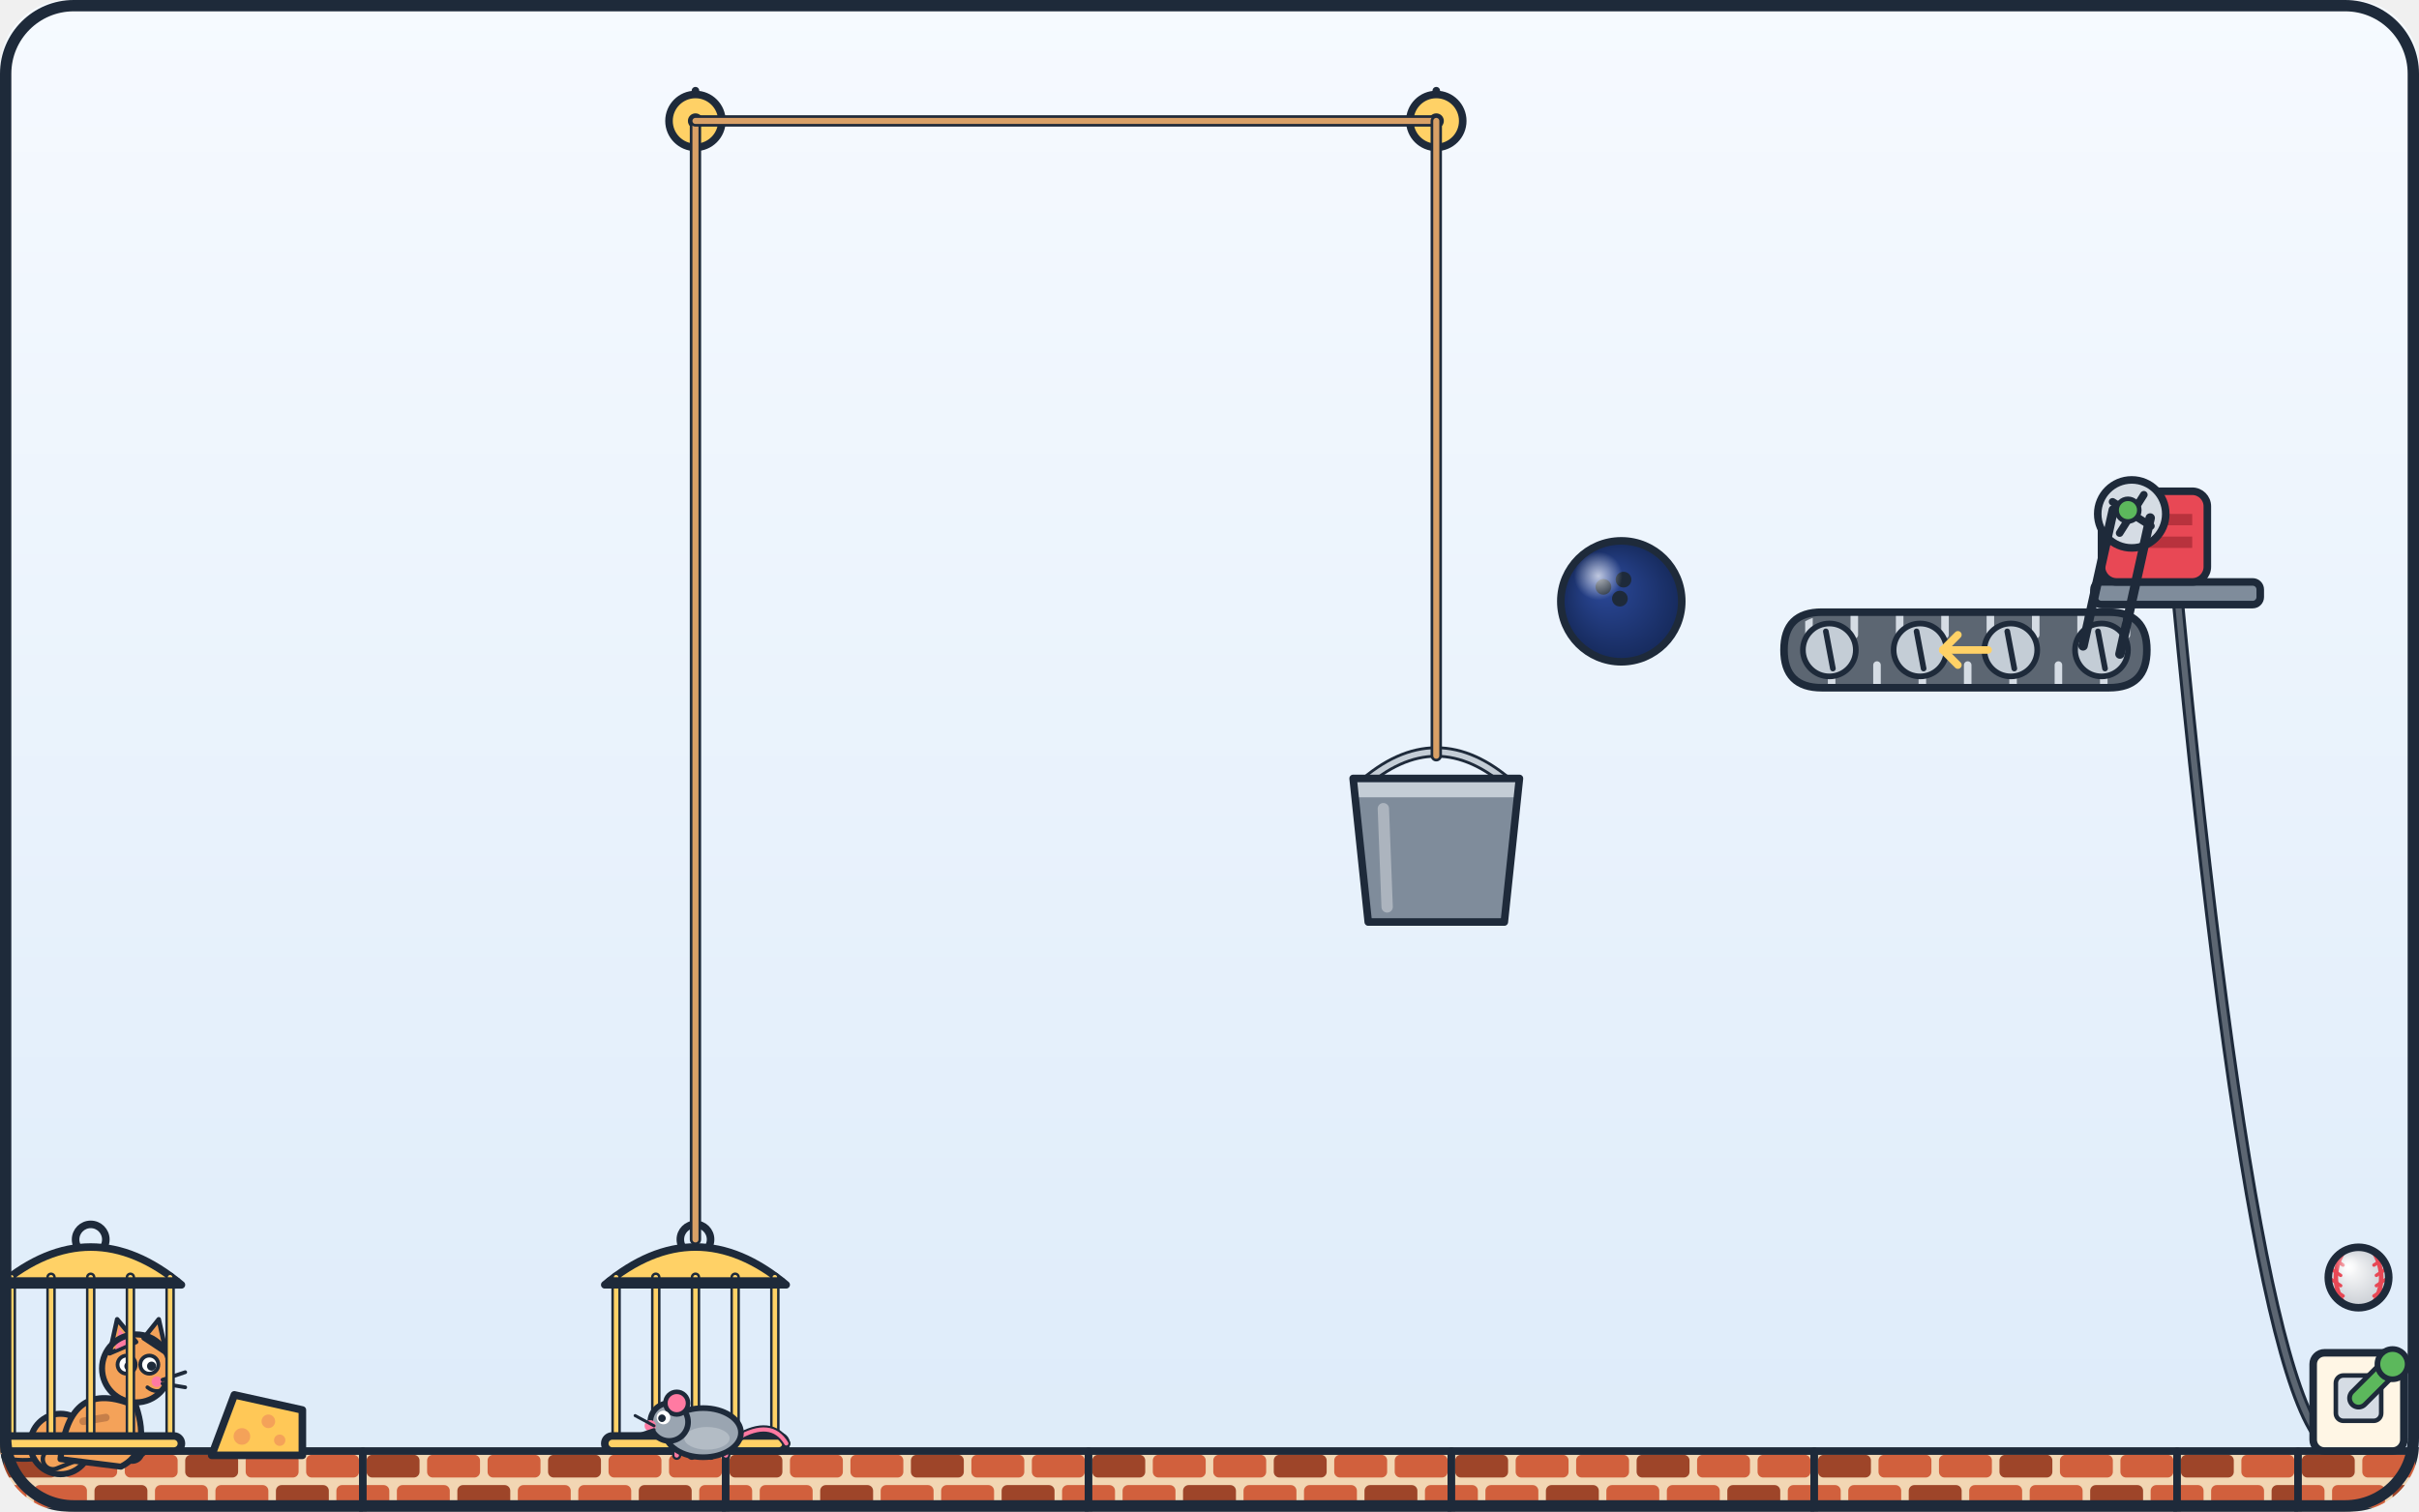
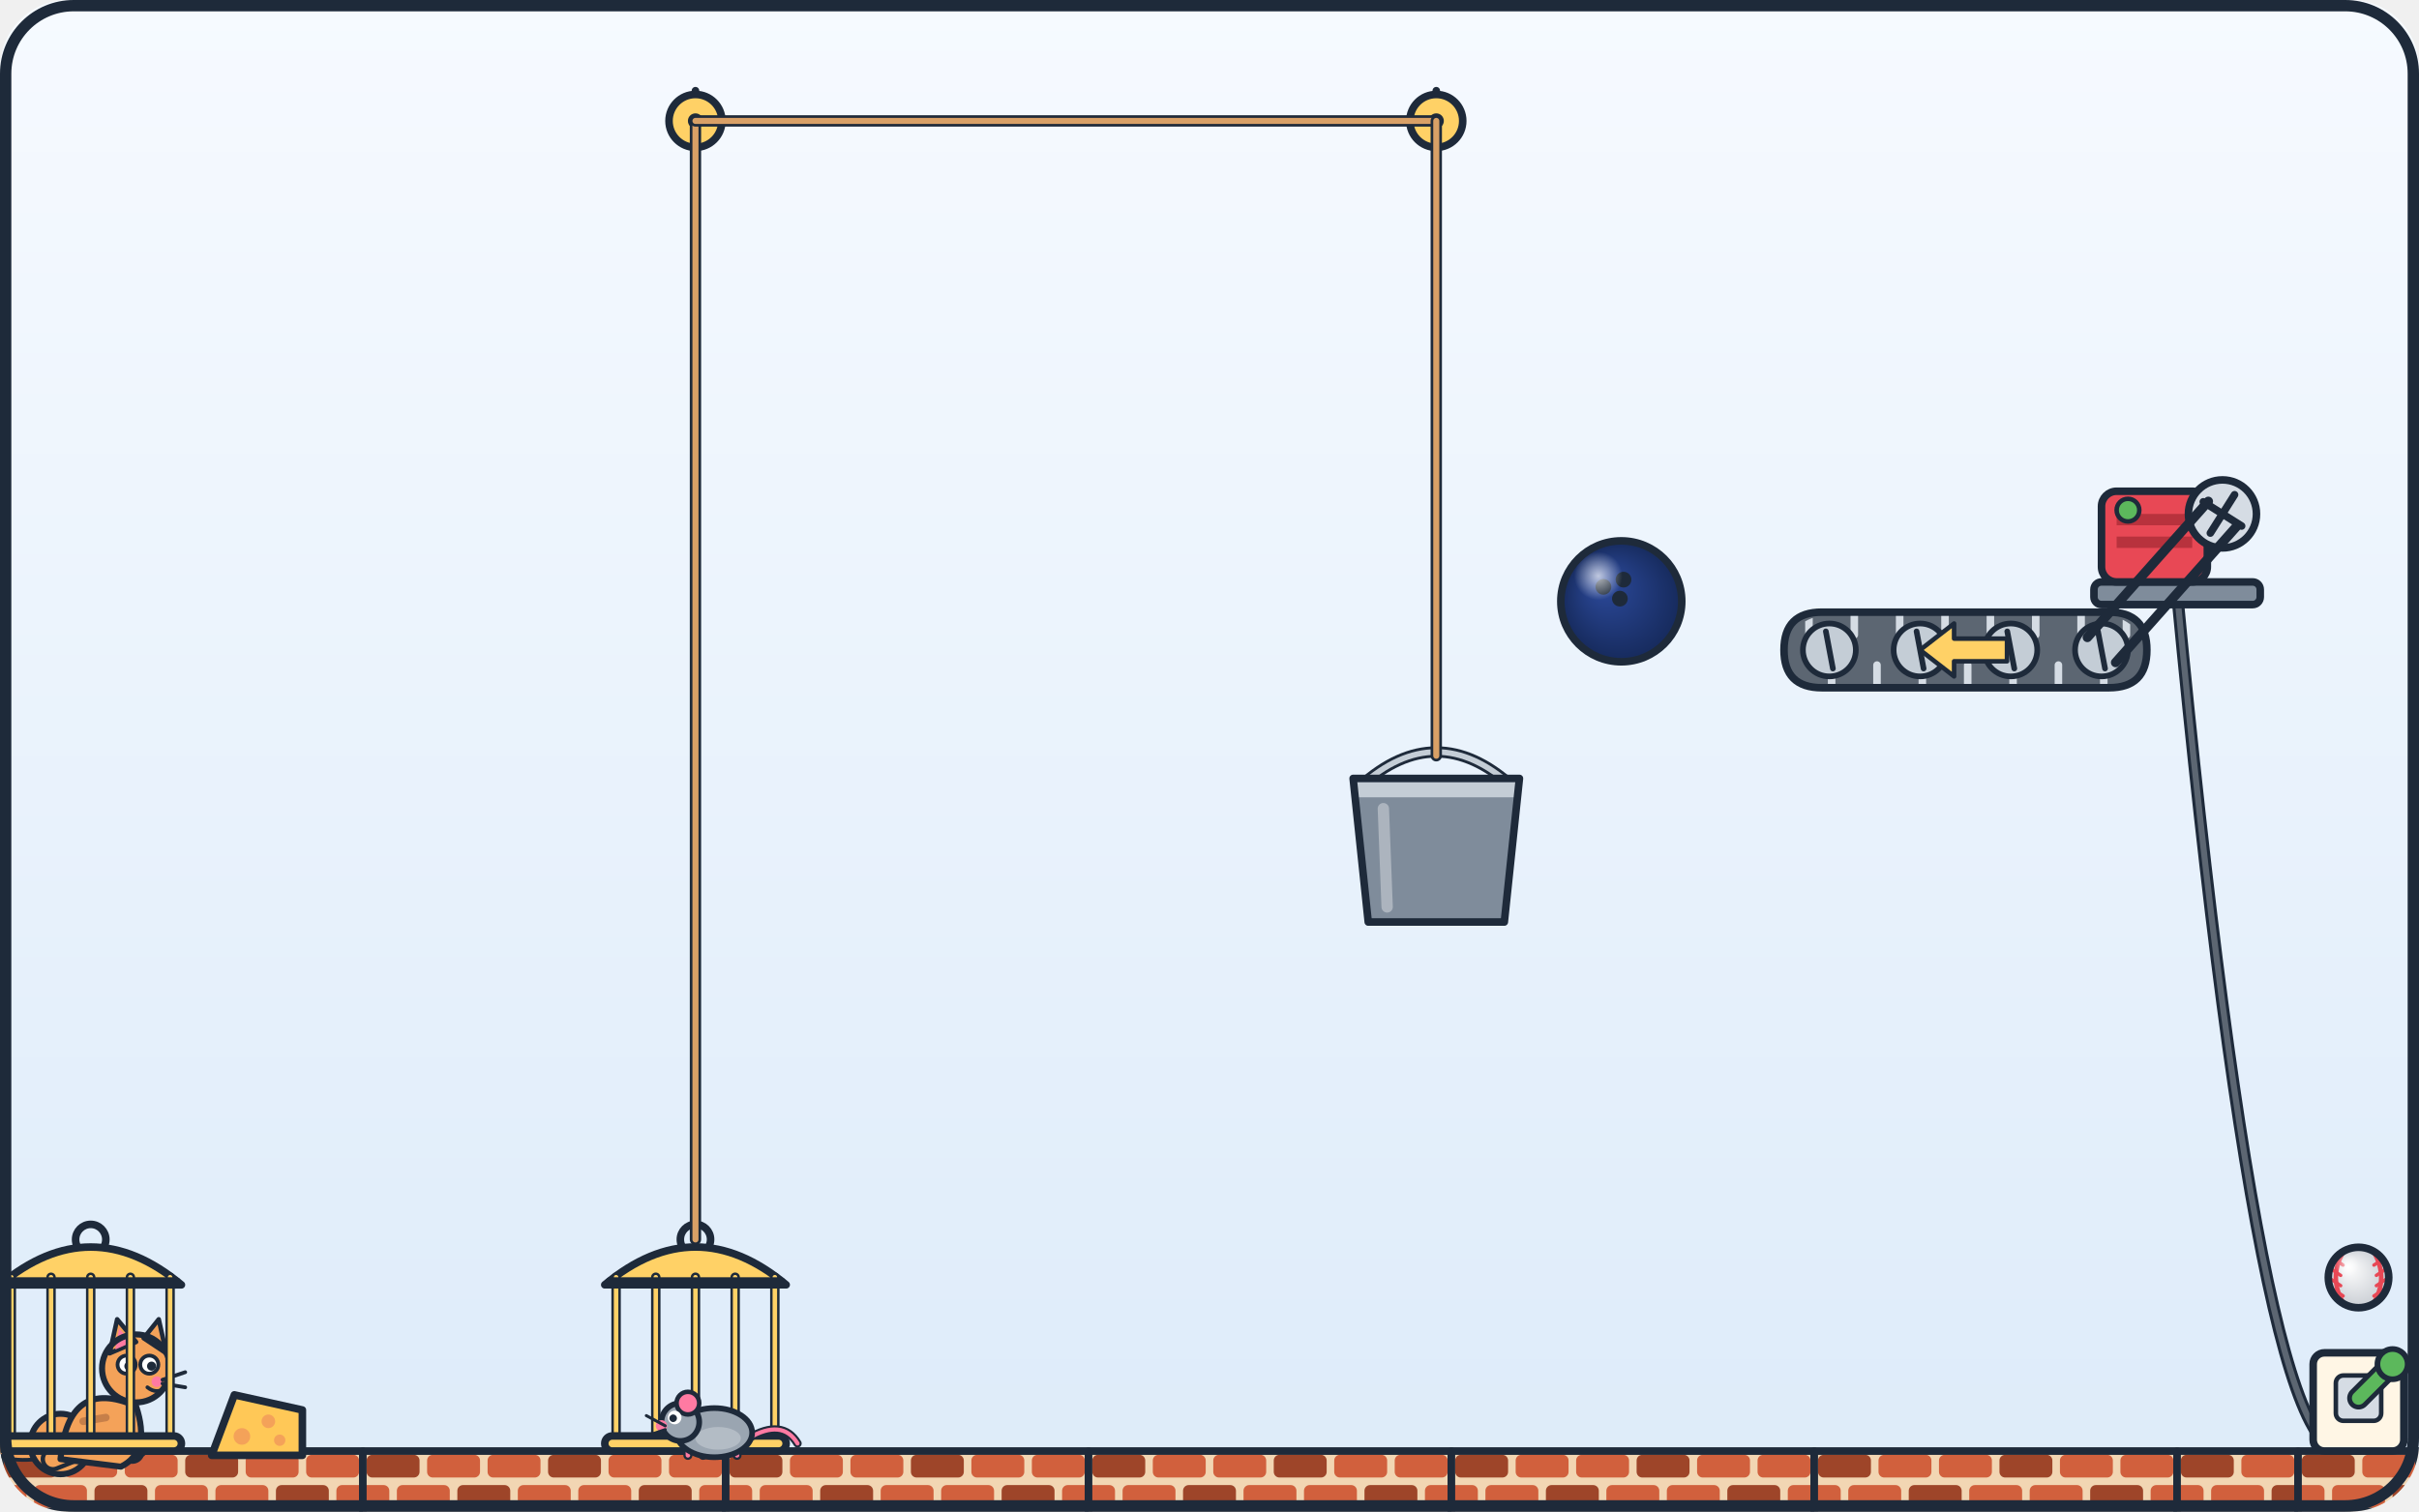
<svg xmlns="http://www.w3.org/2000/svg" width="640" height="400" viewBox="0 0 640 400">
  <defs>
    <clipPath id="c0">
      <rect x="0" y="0" width="640" height="400" rx="18" />
    </clipPath>
    <linearGradient id="g1" x1="0" y1="0" x2="0" y2="1">
      <stop offset="0" stop-color="#F6FAFF" />
      <stop offset="1" stop-color="#DDEBF9" />
    </linearGradient>
    <clipPath id="c2">
      <rect x="0" y="384" width="96" height="16" />
    </clipPath>
    <clipPath id="c3">
      <rect x="96" y="384" width="96" height="16" />
    </clipPath>
    <clipPath id="c4">
      <rect x="192" y="384" width="96" height="16" />
    </clipPath>
    <clipPath id="c5">
      <rect x="288" y="384" width="96" height="16" />
    </clipPath>
    <clipPath id="c6">
      <rect x="384" y="384" width="96" height="16" />
    </clipPath>
    <clipPath id="c7">
      <rect x="480" y="384" width="96" height="16" />
    </clipPath>
    <clipPath id="c8">
      <rect x="576" y="384" width="32" height="16" />
    </clipPath>
    <clipPath id="c9">
      <rect x="608" y="384" width="32" height="16" />
    </clipPath>
    <clipPath id="c10">
      <rect x="473" y="163" width="94" height="18" rx="10" />
    </clipPath>
    <radialGradient id="g11" gradientUnits="userSpaceOnUse" cx="428.95" cy="159.13" r="16" fx="423.35" fy="153.53">
      <stop offset="0" stop-color="#2D4B9E" />
      <stop offset="1" stop-color="#162A5C" />
    </radialGradient>
    <radialGradient id="g12" gradientUnits="userSpaceOnUse" cx="422.87" cy="152.41" r="6.4" fx="422.87" fy="152.41">
      <stop offset="0" stop-color="#FFFFFF" stop-opacity="0.7" />
      <stop offset="1" stop-color="#FFFFFF" stop-opacity="0" />
    </radialGradient>
    <radialGradient id="g13" gradientUnits="userSpaceOnUse" cx="624" cy="338.07" r="8" fx="621.2" fy="335.27">
      <stop offset="0" stop-color="#FFFFFF" />
      <stop offset="1" stop-color="#C9CDD3" />
    </radialGradient>
    <radialGradient id="g14" gradientUnits="userSpaceOnUse" cx="620.96" cy="334.71" r="3.2" fx="620.96" fy="334.71">
      <stop offset="0" stop-color="#FFFFFF" stop-opacity="0.7" />
      <stop offset="1" stop-color="#FFFFFF" stop-opacity="0" />
    </radialGradient>
  </defs>
  <g clip-path="url(#c0)">
    <rect x="0" y="0" width="640" height="400" fill="url(#g1)" />
    <path d="M624 381 Q600 409.33 576 157" fill="none" stroke="#1E2A3A" stroke-width="3.2" stroke-linecap="round" stroke-linejoin="round" />
    <path d="M624 381 Q600 409.33 576 157" fill="none" stroke="#5C6672" stroke-width="1.6" stroke-linecap="round" stroke-linejoin="round" />
    <rect x="572" y="154" width="8" height="6" rx="1.5" fill="#1E2A3A" />
    <rect x="0" y="384" width="96" height="16" fill="#F2D6B3" />
    <g clip-path="url(#c2)">
      <rect x="1" y="385" width="14" height="6" rx="1.5" fill="#9E4529" />
      <rect x="17" y="385" width="14" height="6" rx="1.5" fill="#D1603D" />
      <rect x="33" y="385" width="14" height="6" rx="1.5" fill="#D1603D" />
      <rect x="49" y="385" width="14" height="6" rx="1.5" fill="#9E4529" />
      <rect x="65" y="385" width="14" height="6" rx="1.5" fill="#D1603D" />
      <rect x="81" y="385" width="14" height="6" rx="1.5" fill="#D1603D" />
      <rect x="97" y="385" width="14" height="6" rx="1.5" fill="#9E4529" />
      <rect x="113" y="385" width="14" height="6" rx="1.5" fill="#D1603D" />
      <rect x="-7" y="393" width="14" height="6" rx="1.5" fill="#D1603D" />
      <rect x="9" y="393" width="14" height="6" rx="1.5" fill="#D1603D" />
      <rect x="25" y="393" width="14" height="6" rx="1.5" fill="#9E4529" />
      <rect x="41" y="393" width="14" height="6" rx="1.5" fill="#D1603D" />
      <rect x="57" y="393" width="14" height="6" rx="1.5" fill="#D1603D" />
      <rect x="73" y="393" width="14" height="6" rx="1.5" fill="#9E4529" />
      <rect x="89" y="393" width="14" height="6" rx="1.5" fill="#D1603D" />
      <rect x="105" y="393" width="14" height="6" rx="1.5" fill="#D1603D" />
      <rect x="1" y="401" width="14" height="6" rx="1.5" fill="#D1603D" />
      <rect x="17" y="401" width="14" height="6" rx="1.5" fill="#9E4529" />
      <rect x="33" y="401" width="14" height="6" rx="1.5" fill="#D1603D" />
      <rect x="49" y="401" width="14" height="6" rx="1.5" fill="#D1603D" />
      <rect x="65" y="401" width="14" height="6" rx="1.5" fill="#9E4529" />
      <rect x="81" y="401" width="14" height="6" rx="1.5" fill="#D1603D" />
      <rect x="97" y="401" width="14" height="6" rx="1.5" fill="#D1603D" />
      <rect x="113" y="401" width="14" height="6" rx="1.5" fill="#9E4529" />
    </g>
    <rect x="0" y="384" width="96" height="16" fill="none" stroke="#1E2A3A" stroke-width="2" stroke-linecap="round" stroke-linejoin="round" />
    <rect x="96" y="384" width="96" height="16" fill="#F2D6B3" />
    <g clip-path="url(#c3)">
      <rect x="97" y="385" width="14" height="6" rx="1.5" fill="#9E4529" />
      <rect x="113" y="385" width="14" height="6" rx="1.5" fill="#D1603D" />
      <rect x="129" y="385" width="14" height="6" rx="1.5" fill="#D1603D" />
      <rect x="145" y="385" width="14" height="6" rx="1.5" fill="#9E4529" />
      <rect x="161" y="385" width="14" height="6" rx="1.5" fill="#D1603D" />
      <rect x="177" y="385" width="14" height="6" rx="1.5" fill="#D1603D" />
      <rect x="193" y="385" width="14" height="6" rx="1.5" fill="#9E4529" />
      <rect x="209" y="385" width="14" height="6" rx="1.5" fill="#D1603D" />
      <rect x="89" y="393" width="14" height="6" rx="1.5" fill="#D1603D" />
      <rect x="105" y="393" width="14" height="6" rx="1.5" fill="#D1603D" />
      <rect x="121" y="393" width="14" height="6" rx="1.5" fill="#9E4529" />
      <rect x="137" y="393" width="14" height="6" rx="1.5" fill="#D1603D" />
      <rect x="153" y="393" width="14" height="6" rx="1.5" fill="#D1603D" />
      <rect x="169" y="393" width="14" height="6" rx="1.5" fill="#9E4529" />
      <rect x="185" y="393" width="14" height="6" rx="1.5" fill="#D1603D" />
      <rect x="201" y="393" width="14" height="6" rx="1.5" fill="#D1603D" />
      <rect x="97" y="401" width="14" height="6" rx="1.5" fill="#D1603D" />
      <rect x="113" y="401" width="14" height="6" rx="1.5" fill="#9E4529" />
      <rect x="129" y="401" width="14" height="6" rx="1.5" fill="#D1603D" />
      <rect x="145" y="401" width="14" height="6" rx="1.5" fill="#D1603D" />
      <rect x="161" y="401" width="14" height="6" rx="1.5" fill="#9E4529" />
      <rect x="177" y="401" width="14" height="6" rx="1.5" fill="#D1603D" />
      <rect x="193" y="401" width="14" height="6" rx="1.5" fill="#D1603D" />
      <rect x="209" y="401" width="14" height="6" rx="1.5" fill="#9E4529" />
    </g>
    <rect x="96" y="384" width="96" height="16" fill="none" stroke="#1E2A3A" stroke-width="2" stroke-linecap="round" stroke-linejoin="round" />
    <rect x="192" y="384" width="96" height="16" fill="#F2D6B3" />
    <g clip-path="url(#c4)">
      <rect x="193" y="385" width="14" height="6" rx="1.5" fill="#9E4529" />
      <rect x="209" y="385" width="14" height="6" rx="1.5" fill="#D1603D" />
      <rect x="225" y="385" width="14" height="6" rx="1.5" fill="#D1603D" />
      <rect x="241" y="385" width="14" height="6" rx="1.5" fill="#9E4529" />
      <rect x="257" y="385" width="14" height="6" rx="1.5" fill="#D1603D" />
      <rect x="273" y="385" width="14" height="6" rx="1.5" fill="#D1603D" />
      <rect x="289" y="385" width="14" height="6" rx="1.5" fill="#9E4529" />
      <rect x="305" y="385" width="14" height="6" rx="1.5" fill="#D1603D" />
      <rect x="185" y="393" width="14" height="6" rx="1.5" fill="#D1603D" />
      <rect x="201" y="393" width="14" height="6" rx="1.5" fill="#D1603D" />
      <rect x="217" y="393" width="14" height="6" rx="1.5" fill="#9E4529" />
      <rect x="233" y="393" width="14" height="6" rx="1.5" fill="#D1603D" />
      <rect x="249" y="393" width="14" height="6" rx="1.5" fill="#D1603D" />
      <rect x="265" y="393" width="14" height="6" rx="1.5" fill="#9E4529" />
      <rect x="281" y="393" width="14" height="6" rx="1.5" fill="#D1603D" />
      <rect x="297" y="393" width="14" height="6" rx="1.5" fill="#D1603D" />
      <rect x="193" y="401" width="14" height="6" rx="1.5" fill="#D1603D" />
      <rect x="209" y="401" width="14" height="6" rx="1.5" fill="#9E4529" />
      <rect x="225" y="401" width="14" height="6" rx="1.5" fill="#D1603D" />
      <rect x="241" y="401" width="14" height="6" rx="1.5" fill="#D1603D" />
      <rect x="257" y="401" width="14" height="6" rx="1.5" fill="#9E4529" />
      <rect x="273" y="401" width="14" height="6" rx="1.5" fill="#D1603D" />
      <rect x="289" y="401" width="14" height="6" rx="1.5" fill="#D1603D" />
      <rect x="305" y="401" width="14" height="6" rx="1.5" fill="#9E4529" />
    </g>
    <rect x="192" y="384" width="96" height="16" fill="none" stroke="#1E2A3A" stroke-width="2" stroke-linecap="round" stroke-linejoin="round" />
    <rect x="288" y="384" width="96" height="16" fill="#F2D6B3" />
    <g clip-path="url(#c5)">
      <rect x="289" y="385" width="14" height="6" rx="1.5" fill="#9E4529" />
      <rect x="305" y="385" width="14" height="6" rx="1.5" fill="#D1603D" />
      <rect x="321" y="385" width="14" height="6" rx="1.5" fill="#D1603D" />
      <rect x="337" y="385" width="14" height="6" rx="1.5" fill="#9E4529" />
      <rect x="353" y="385" width="14" height="6" rx="1.5" fill="#D1603D" />
      <rect x="369" y="385" width="14" height="6" rx="1.5" fill="#D1603D" />
      <rect x="385" y="385" width="14" height="6" rx="1.5" fill="#9E4529" />
      <rect x="401" y="385" width="14" height="6" rx="1.5" fill="#D1603D" />
      <rect x="281" y="393" width="14" height="6" rx="1.5" fill="#D1603D" />
      <rect x="297" y="393" width="14" height="6" rx="1.5" fill="#D1603D" />
      <rect x="313" y="393" width="14" height="6" rx="1.5" fill="#9E4529" />
      <rect x="329" y="393" width="14" height="6" rx="1.5" fill="#D1603D" />
      <rect x="345" y="393" width="14" height="6" rx="1.5" fill="#D1603D" />
      <rect x="361" y="393" width="14" height="6" rx="1.5" fill="#9E4529" />
      <rect x="377" y="393" width="14" height="6" rx="1.5" fill="#D1603D" />
      <rect x="393" y="393" width="14" height="6" rx="1.5" fill="#D1603D" />
      <rect x="289" y="401" width="14" height="6" rx="1.5" fill="#D1603D" />
      <rect x="305" y="401" width="14" height="6" rx="1.5" fill="#9E4529" />
      <rect x="321" y="401" width="14" height="6" rx="1.5" fill="#D1603D" />
      <rect x="337" y="401" width="14" height="6" rx="1.5" fill="#D1603D" />
      <rect x="353" y="401" width="14" height="6" rx="1.5" fill="#9E4529" />
      <rect x="369" y="401" width="14" height="6" rx="1.5" fill="#D1603D" />
      <rect x="385" y="401" width="14" height="6" rx="1.5" fill="#D1603D" />
      <rect x="401" y="401" width="14" height="6" rx="1.5" fill="#9E4529" />
    </g>
    <rect x="288" y="384" width="96" height="16" fill="none" stroke="#1E2A3A" stroke-width="2" stroke-linecap="round" stroke-linejoin="round" />
    <rect x="384" y="384" width="96" height="16" fill="#F2D6B3" />
    <g clip-path="url(#c6)">
      <rect x="385" y="385" width="14" height="6" rx="1.5" fill="#9E4529" />
      <rect x="401" y="385" width="14" height="6" rx="1.5" fill="#D1603D" />
      <rect x="417" y="385" width="14" height="6" rx="1.5" fill="#D1603D" />
      <rect x="433" y="385" width="14" height="6" rx="1.5" fill="#9E4529" />
      <rect x="449" y="385" width="14" height="6" rx="1.5" fill="#D1603D" />
      <rect x="465" y="385" width="14" height="6" rx="1.5" fill="#D1603D" />
      <rect x="481" y="385" width="14" height="6" rx="1.5" fill="#9E4529" />
      <rect x="497" y="385" width="14" height="6" rx="1.5" fill="#D1603D" />
      <rect x="377" y="393" width="14" height="6" rx="1.5" fill="#D1603D" />
      <rect x="393" y="393" width="14" height="6" rx="1.5" fill="#D1603D" />
      <rect x="409" y="393" width="14" height="6" rx="1.5" fill="#9E4529" />
      <rect x="425" y="393" width="14" height="6" rx="1.5" fill="#D1603D" />
      <rect x="441" y="393" width="14" height="6" rx="1.5" fill="#D1603D" />
      <rect x="457" y="393" width="14" height="6" rx="1.5" fill="#9E4529" />
      <rect x="473" y="393" width="14" height="6" rx="1.5" fill="#D1603D" />
      <rect x="489" y="393" width="14" height="6" rx="1.5" fill="#D1603D" />
      <rect x="385" y="401" width="14" height="6" rx="1.5" fill="#D1603D" />
      <rect x="401" y="401" width="14" height="6" rx="1.5" fill="#9E4529" />
      <rect x="417" y="401" width="14" height="6" rx="1.5" fill="#D1603D" />
      <rect x="433" y="401" width="14" height="6" rx="1.5" fill="#D1603D" />
      <rect x="449" y="401" width="14" height="6" rx="1.5" fill="#9E4529" />
      <rect x="465" y="401" width="14" height="6" rx="1.5" fill="#D1603D" />
      <rect x="481" y="401" width="14" height="6" rx="1.5" fill="#D1603D" />
      <rect x="497" y="401" width="14" height="6" rx="1.5" fill="#9E4529" />
    </g>
    <rect x="384" y="384" width="96" height="16" fill="none" stroke="#1E2A3A" stroke-width="2" stroke-linecap="round" stroke-linejoin="round" />
    <rect x="480" y="384" width="96" height="16" fill="#F2D6B3" />
    <g clip-path="url(#c7)">
      <rect x="481" y="385" width="14" height="6" rx="1.5" fill="#9E4529" />
      <rect x="497" y="385" width="14" height="6" rx="1.5" fill="#D1603D" />
      <rect x="513" y="385" width="14" height="6" rx="1.5" fill="#D1603D" />
      <rect x="529" y="385" width="14" height="6" rx="1.5" fill="#9E4529" />
      <rect x="545" y="385" width="14" height="6" rx="1.5" fill="#D1603D" />
      <rect x="561" y="385" width="14" height="6" rx="1.5" fill="#D1603D" />
      <rect x="577" y="385" width="14" height="6" rx="1.5" fill="#9E4529" />
      <rect x="593" y="385" width="14" height="6" rx="1.5" fill="#D1603D" />
      <rect x="473" y="393" width="14" height="6" rx="1.5" fill="#D1603D" />
      <rect x="489" y="393" width="14" height="6" rx="1.5" fill="#D1603D" />
      <rect x="505" y="393" width="14" height="6" rx="1.5" fill="#9E4529" />
      <rect x="521" y="393" width="14" height="6" rx="1.5" fill="#D1603D" />
      <rect x="537" y="393" width="14" height="6" rx="1.5" fill="#D1603D" />
      <rect x="553" y="393" width="14" height="6" rx="1.5" fill="#9E4529" />
      <rect x="569" y="393" width="14" height="6" rx="1.5" fill="#D1603D" />
      <rect x="585" y="393" width="14" height="6" rx="1.5" fill="#D1603D" />
      <rect x="481" y="401" width="14" height="6" rx="1.5" fill="#D1603D" />
      <rect x="497" y="401" width="14" height="6" rx="1.5" fill="#9E4529" />
      <rect x="513" y="401" width="14" height="6" rx="1.5" fill="#D1603D" />
      <rect x="529" y="401" width="14" height="6" rx="1.5" fill="#D1603D" />
      <rect x="545" y="401" width="14" height="6" rx="1.5" fill="#9E4529" />
      <rect x="561" y="401" width="14" height="6" rx="1.5" fill="#D1603D" />
      <rect x="577" y="401" width="14" height="6" rx="1.5" fill="#D1603D" />
      <rect x="593" y="401" width="14" height="6" rx="1.5" fill="#9E4529" />
    </g>
    <rect x="480" y="384" width="96" height="16" fill="none" stroke="#1E2A3A" stroke-width="2" stroke-linecap="round" stroke-linejoin="round" />
    <rect x="576" y="384" width="32" height="16" fill="#F2D6B3" />
    <g clip-path="url(#c8)">
      <rect x="577" y="385" width="14" height="6" rx="1.5" fill="#9E4529" />
      <rect x="593" y="385" width="14" height="6" rx="1.5" fill="#D1603D" />
      <rect x="609" y="385" width="14" height="6" rx="1.5" fill="#D1603D" />
      <rect x="625" y="385" width="14" height="6" rx="1.5" fill="#9E4529" />
      <rect x="569" y="393" width="14" height="6" rx="1.5" fill="#D1603D" />
      <rect x="585" y="393" width="14" height="6" rx="1.5" fill="#D1603D" />
      <rect x="601" y="393" width="14" height="6" rx="1.5" fill="#9E4529" />
      <rect x="617" y="393" width="14" height="6" rx="1.5" fill="#D1603D" />
      <rect x="577" y="401" width="14" height="6" rx="1.5" fill="#D1603D" />
      <rect x="593" y="401" width="14" height="6" rx="1.5" fill="#9E4529" />
      <rect x="609" y="401" width="14" height="6" rx="1.5" fill="#D1603D" />
      <rect x="625" y="401" width="14" height="6" rx="1.5" fill="#D1603D" />
    </g>
    <rect x="576" y="384" width="32" height="16" fill="none" stroke="#1E2A3A" stroke-width="2" stroke-linecap="round" stroke-linejoin="round" />
    <rect x="608" y="384" width="32" height="16" fill="#F2D6B3" />
    <g clip-path="url(#c9)">
      <rect x="609" y="385" width="14" height="6" rx="1.5" fill="#9E4529" />
      <rect x="625" y="385" width="14" height="6" rx="1.5" fill="#D1603D" />
      <rect x="641" y="385" width="14" height="6" rx="1.5" fill="#D1603D" />
      <rect x="657" y="385" width="14" height="6" rx="1.5" fill="#9E4529" />
      <rect x="601" y="393" width="14" height="6" rx="1.5" fill="#D1603D" />
      <rect x="617" y="393" width="14" height="6" rx="1.5" fill="#D1603D" />
      <rect x="633" y="393" width="14" height="6" rx="1.5" fill="#9E4529" />
      <rect x="649" y="393" width="14" height="6" rx="1.5" fill="#D1603D" />
      <rect x="609" y="401" width="14" height="6" rx="1.5" fill="#D1603D" />
      <rect x="625" y="401" width="14" height="6" rx="1.5" fill="#9E4529" />
      <rect x="641" y="401" width="14" height="6" rx="1.5" fill="#D1603D" />
      <rect x="657" y="401" width="14" height="6" rx="1.5" fill="#D1603D" />
    </g>
    <rect x="608" y="384" width="32" height="16" fill="none" stroke="#1E2A3A" stroke-width="2" stroke-linecap="round" stroke-linejoin="round" />
    <line x1="184" y1="24" x2="184" y2="32" fill="none" stroke="#1E2A3A" stroke-width="2" stroke-linecap="round" stroke-linejoin="round" />
    <circle cx="184" cy="32" r="7" fill="#FFD166" />
    <circle cx="184" cy="32" r="7" fill="none" stroke="#1E2A3A" stroke-width="2" stroke-linecap="round" stroke-linejoin="round" />
    <circle cx="184" cy="32" r="2" fill="#1E2A3A" />
    <line x1="380" y1="24" x2="380" y2="32" fill="none" stroke="#1E2A3A" stroke-width="2" stroke-linecap="round" stroke-linejoin="round" />
    <circle cx="380" cy="32" r="7" fill="#FFD166" />
    <circle cx="380" cy="32" r="7" fill="none" stroke="#1E2A3A" stroke-width="2" stroke-linecap="round" stroke-linejoin="round" />
    <circle cx="380" cy="32" r="2" fill="#1E2A3A" />
    <circle cx="184" cy="328" r="4" fill="none" stroke="#1E2A3A" stroke-width="2" stroke-linecap="round" stroke-linejoin="round" />
    <path d="M160 340 Q184 320 208 340 Z" fill="#FFD166" />
    <path d="M160 340 Q184 320 208 340 Z" fill="none" stroke="#1E2A3A" stroke-width="2" stroke-linecap="round" stroke-linejoin="round" />
    <line x1="163" y1="338" x2="163" y2="382" fill="none" stroke="#1E2A3A" stroke-width="2.5" stroke-linecap="round" stroke-linejoin="round" />
    <line x1="163" y1="338" x2="163" y2="382" fill="none" stroke="#FFD166" stroke-width="1.2" stroke-linecap="round" stroke-linejoin="round" />
    <line x1="173.5" y1="338" x2="173.5" y2="382" fill="none" stroke="#1E2A3A" stroke-width="2.5" stroke-linecap="round" stroke-linejoin="round" />
    <line x1="173.5" y1="338" x2="173.5" y2="382" fill="none" stroke="#FFD166" stroke-width="1.2" stroke-linecap="round" stroke-linejoin="round" />
    <line x1="184" y1="338" x2="184" y2="382" fill="none" stroke="#1E2A3A" stroke-width="2.5" stroke-linecap="round" stroke-linejoin="round" />
    <line x1="184" y1="338" x2="184" y2="382" fill="none" stroke="#FFD166" stroke-width="1.2" stroke-linecap="round" stroke-linejoin="round" />
    <line x1="194.5" y1="338" x2="194.5" y2="382" fill="none" stroke="#1E2A3A" stroke-width="2.5" stroke-linecap="round" stroke-linejoin="round" />
    <line x1="194.5" y1="338" x2="194.5" y2="382" fill="none" stroke="#FFD166" stroke-width="1.2" stroke-linecap="round" stroke-linejoin="round" />
    <line x1="205" y1="338" x2="205" y2="382" fill="none" stroke="#1E2A3A" stroke-width="2.5" stroke-linecap="round" stroke-linejoin="round" />
    <line x1="205" y1="338" x2="205" y2="382" fill="none" stroke="#FFD166" stroke-width="1.2" stroke-linecap="round" stroke-linejoin="round" />
    <rect x="160" y="380" width="48" height="4" rx="2" fill="#FFD166" />
    <rect x="160" y="380" width="48" height="4" rx="2" fill="none" stroke="#1E2A3A" stroke-width="2" stroke-linecap="round" stroke-linejoin="round" />
    <rect x="160" y="338" width="48" height="3" rx="1.5" fill="#1E2A3A" />
-     <g transform="translate(185.04 385.13)">
+     <g transform="translate(188 385.13)">
      <g transform="scale(-1 1)">
        <path d="M-10 -4.5 Q-19 -9.79 -23 -3.15" fill="none" stroke="#1E2A3A" stroke-width="2.2" stroke-linecap="round" stroke-linejoin="round" />
        <path d="M-10 -4.5 Q-19 -9.79 -23 -3.15" fill="none" stroke="#FF7AA2" stroke-width="1.1" stroke-linecap="round" stroke-linejoin="round" />
        <line x1="-7" y1="-1.5" x2="-7" y2="0" fill="none" stroke="#1E2A3A" stroke-width="2.4" stroke-linecap="round" stroke-linejoin="round" />
        <line x1="-7" y1="-1.5" x2="-7" y2="0" fill="none" stroke="#FF7AA2" stroke-width="1.2" stroke-linecap="round" stroke-linejoin="round" />
        <line x1="-3" y1="-1.5" x2="-3" y2="0" fill="none" stroke="#1E2A3A" stroke-width="2.4" stroke-linecap="round" stroke-linejoin="round" />
        <line x1="-3" y1="-1.5" x2="-3" y2="0" fill="none" stroke="#FF7AA2" stroke-width="1.2" stroke-linecap="round" stroke-linejoin="round" />
        <line x1="2" y1="-1.5" x2="2" y2="0" fill="none" stroke="#1E2A3A" stroke-width="2.4" stroke-linecap="round" stroke-linejoin="round" />
        <line x1="2" y1="-1.5" x2="2" y2="0" fill="none" stroke="#FF7AA2" stroke-width="1.2" stroke-linecap="round" stroke-linejoin="round" />
        <line x1="6" y1="-1.5" x2="6" y2="0" fill="none" stroke="#1E2A3A" stroke-width="2.4" stroke-linecap="round" stroke-linejoin="round" />
        <line x1="6" y1="-1.5" x2="6" y2="0" fill="none" stroke="#FF7AA2" stroke-width="1.2" stroke-linecap="round" stroke-linejoin="round" />
        <ellipse cx="-1" cy="-6" rx="10" ry="6.5" fill="#9AA5B1" />
        <ellipse cx="-1" cy="-6" rx="10" ry="6.5" fill="none" stroke="#1E2A3A" stroke-width="1.5" stroke-linecap="round" stroke-linejoin="round" />
        <ellipse cx="-2" cy="-4.5" rx="6" ry="3" fill="#FFFFFF" fill-opacity="0.25" />
        <circle cx="8" cy="-8.81" r="5" fill="#9AA5B1" />
        <circle cx="8" cy="-8.81" r="5" fill="none" stroke="#1E2A3A" stroke-width="1.5" stroke-linecap="round" stroke-linejoin="round" />
        <circle cx="6" cy="-13.81" r="3" fill="#FF7AA2" />
        <circle cx="6" cy="-13.81" r="3" fill="none" stroke="#1E2A3A" stroke-width="1.2" stroke-linecap="round" stroke-linejoin="round" />
        <circle cx="9.5" cy="-10.01" r="1.8" fill="#FFFFFF" />
        <circle cx="9.9" cy="-9.81" r="1" fill="#1E2A3A" />
        <circle cx="13" cy="-7.81" r="1.5" fill="#FF7AA2" />
        <line x1="12" y1="-7.81" x2="17" y2="-10.51" fill="none" stroke="#1E2A3A" stroke-width="0.8" stroke-linecap="round" stroke-linejoin="round" />
        <line x1="12" y1="-6.81" x2="17" y2="-5.11" fill="none" stroke="#1E2A3A" stroke-width="0.8" stroke-linecap="round" stroke-linejoin="round" />
      </g>
    </g>
    <path d="M360 208 Q380 190 400 208" fill="none" stroke="#1E2A3A" stroke-width="3" stroke-linecap="round" stroke-linejoin="round" />
    <path d="M360 208 Q380 190 400 208" fill="none" stroke="#C4CDD6" stroke-width="1.5" stroke-linecap="round" stroke-linejoin="round" />
    <path d="M358 206 L402 206 L398 244 L362 244 Z" fill="#7F8C9B" />
    <rect x="358" y="206" width="44" height="5" fill="#C4CDD6" />
    <line x1="366" y1="214" x2="367" y2="240" fill="none" stroke="#FFFFFF" stroke-width="3" stroke-linecap="round" stroke-linejoin="round" stroke-opacity="0.35" />
    <path d="M358 206 L402 206 L398 244 L362 244 Z" fill="none" stroke="#1E2A3A" stroke-width="2" stroke-linecap="round" stroke-linejoin="round" />
    <path d="M56 385.13 L80 385.13 L80 373.13 L62 369.13 Z" fill="#FFC857" />
    <path d="M56 385.13 L80 385.13 L80 373.13 L62 369.13 Z" fill="none" stroke="#1E2A3A" stroke-width="2" stroke-linecap="round" stroke-linejoin="round" />
    <circle cx="64" cy="380.13" r="2.2" fill="#F4A259" />
    <circle cx="71" cy="376.13" r="1.8" fill="#F4A259" />
    <circle cx="74" cy="381.13" r="1.5" fill="#F4A259" />
    <g transform="translate(24 385.13)">
      <g transform="scale(1 1)">
        <path d="M-14 -1 Q-26 0.26 -25.48 -6" fill="none" stroke="#1E2A3A" stroke-width="5" stroke-linecap="round" stroke-linejoin="round" />
        <path d="M-14 -1 Q-26 0.26 -25.48 -6" fill="none" stroke="#F4A259" stroke-width="3" stroke-linecap="round" stroke-linejoin="round" />
        <ellipse cx="-8" cy="-3" rx="8" ry="8" fill="#F4A259" />
        <ellipse cx="-8" cy="-3" rx="8" ry="8" fill="none" stroke="#1E2A3A" stroke-width="1.6" stroke-linecap="round" stroke-linejoin="round" />
        <line x1="-10" y1="1" x2="-5" y2="-1" fill="none" stroke="#1E2A3A" stroke-width="6.5" stroke-linecap="round" stroke-linejoin="round" />
        <line x1="-10" y1="1" x2="-5" y2="-1" fill="none" stroke="#F4A259" stroke-width="4.2" stroke-linecap="round" stroke-linejoin="round" />
        <ellipse cx="-5" cy="-1.5" rx="3.5" ry="2" fill="#F4A259" />
        <ellipse cx="-5" cy="-1.5" rx="3.5" ry="2" fill="none" stroke="#1E2A3A" stroke-width="1.2" stroke-linecap="round" stroke-linejoin="round" />
        <line x1="6" y1="-5" x2="5" y2="-1" fill="none" stroke="#1E2A3A" stroke-width="6.5" stroke-linecap="round" stroke-linejoin="round" />
        <line x1="6" y1="-5" x2="5" y2="-1" fill="none" stroke="#F4A259" stroke-width="4.2" stroke-linecap="round" stroke-linejoin="round" />
        <ellipse cx="5" cy="-1.5" rx="3.5" ry="2" fill="#F4A259" />
        <ellipse cx="5" cy="-1.5" rx="3.5" ry="2" fill="none" stroke="#1E2A3A" stroke-width="1.2" stroke-linecap="round" stroke-linejoin="round" />
        <line x1="11" y1="-5" x2="11" y2="-1" fill="none" stroke="#1E2A3A" stroke-width="6.5" stroke-linecap="round" stroke-linejoin="round" />
        <line x1="11" y1="-5" x2="11" y2="-1" fill="none" stroke="#F4A259" stroke-width="4.2" stroke-linecap="round" stroke-linejoin="round" />
        <ellipse cx="11" cy="-1.5" rx="3.5" ry="2" fill="#F4A259" />
        <ellipse cx="11" cy="-1.5" rx="3.5" ry="2" fill="none" stroke="#1E2A3A" stroke-width="1.2" stroke-linecap="round" stroke-linejoin="round" />
        <path d="M-8 1 Q-6 -21 12 -13 Q16 -1 8 3 Z" fill="#F4A259" />
        <path d="M-8 1 Q-6 -21 12 -13 Q16 -1 8 3 Z" fill="none" stroke="#1E2A3A" stroke-width="1.6" stroke-linecap="round" stroke-linejoin="round" />
        <line x1="-2" y1="-9" x2="4" y2="-10" fill="none" stroke="#A0623C" stroke-width="2" stroke-linecap="round" stroke-linejoin="round" stroke-opacity="0.55" />
        <circle cx="12" cy="-23" r="9" fill="#F4A259" />
        <path d="M5 -27 L7 -36 L12 -30 Z" fill="#F4A259" />
        <path d="M5 -27 L7 -36 L12 -30 Z" fill="none" stroke="#1E2A3A" stroke-width="1.2" stroke-linecap="round" stroke-linejoin="round" />
        <path d="M14 -31 L18 -36 L20 -27 Z" fill="#F4A259" />
        <path d="M14 -31 L18 -36 L20 -27 Z" fill="none" stroke="#1E2A3A" stroke-width="1.2" stroke-linecap="round" stroke-linejoin="round" />
        <path d="M6.5 -28 L7.5 -33.5 L11 -30 Z" fill="#FF7AA2" />
        <circle cx="12" cy="-23" r="9" fill="none" stroke="#1E2A3A" stroke-width="1.6" stroke-linecap="round" stroke-linejoin="round" />
        <circle cx="9.5" cy="-24" r="2.4" fill="#FFFFFF" />
        <circle cx="9.5" cy="-24" r="2.4" fill="none" stroke="#1E2A3A" stroke-width="1" stroke-linecap="round" stroke-linejoin="round" />
        <circle cx="10.1" cy="-23.6" r="1.2" fill="#1E2A3A" />
        <circle cx="15.5" cy="-24" r="2.4" fill="#FFFFFF" />
        <circle cx="15.5" cy="-24" r="2.4" fill="none" stroke="#1E2A3A" stroke-width="1" stroke-linecap="round" stroke-linejoin="round" />
        <circle cx="16.1" cy="-23.6" r="1.2" fill="#1E2A3A" />
        <circle cx="17.5" cy="-19.5" r="1.4" fill="#FF7AA2" />
        <path d="M15 -18 Q17.5 -16 20 -18" fill="none" stroke="#1E2A3A" stroke-width="1" stroke-linecap="round" stroke-linejoin="round" />
        <line x1="19" y1="-20" x2="25" y2="-22" fill="none" stroke="#1E2A3A" stroke-width="1" stroke-linecap="round" stroke-linejoin="round" />
        <line x1="19" y1="-19" x2="25" y2="-18" fill="none" stroke="#1E2A3A" stroke-width="1" stroke-linecap="round" stroke-linejoin="round" />
      </g>
    </g>
    <path d="M482 162 L558 162 Q568 162 568 172 L568 172 Q568 182 558 182 L482 182 Q472 182 472 172 L472 172 Q472 162 482 162 Z" fill="#5C6672" />
    <path d="M482 162 L558 162 Q568 162 568 172 L568 172 Q568 182 558 182 L482 182 Q472 182 472 172 L472 172 Q472 162 482 162 Z" fill="none" stroke="#1E2A3A" stroke-width="2" stroke-linecap="round" stroke-linejoin="round" />
    <g clip-path="url(#c10)">
      <line x1="466.6" y1="163" x2="466.6" y2="168" fill="none" stroke="#D5DCE4" stroke-width="2" stroke-linecap="round" stroke-linejoin="round" />
      <line x1="472.6" y1="176" x2="472.6" y2="181" fill="none" stroke="#D5DCE4" stroke-width="2" stroke-linecap="round" stroke-linejoin="round" />
      <line x1="478.6" y1="163" x2="478.6" y2="168" fill="none" stroke="#D5DCE4" stroke-width="2" stroke-linecap="round" stroke-linejoin="round" />
      <line x1="484.6" y1="176" x2="484.6" y2="181" fill="none" stroke="#D5DCE4" stroke-width="2" stroke-linecap="round" stroke-linejoin="round" />
      <line x1="490.6" y1="163" x2="490.6" y2="168" fill="none" stroke="#D5DCE4" stroke-width="2" stroke-linecap="round" stroke-linejoin="round" />
      <line x1="496.6" y1="176" x2="496.6" y2="181" fill="none" stroke="#D5DCE4" stroke-width="2" stroke-linecap="round" stroke-linejoin="round" />
      <line x1="502.6" y1="163" x2="502.6" y2="168" fill="none" stroke="#D5DCE4" stroke-width="2" stroke-linecap="round" stroke-linejoin="round" />
      <line x1="508.6" y1="176" x2="508.6" y2="181" fill="none" stroke="#D5DCE4" stroke-width="2" stroke-linecap="round" stroke-linejoin="round" />
      <line x1="514.6" y1="163" x2="514.6" y2="168" fill="none" stroke="#D5DCE4" stroke-width="2" stroke-linecap="round" stroke-linejoin="round" />
      <line x1="520.6" y1="176" x2="520.6" y2="181" fill="none" stroke="#D5DCE4" stroke-width="2" stroke-linecap="round" stroke-linejoin="round" />
      <line x1="526.6" y1="163" x2="526.6" y2="168" fill="none" stroke="#D5DCE4" stroke-width="2" stroke-linecap="round" stroke-linejoin="round" />
      <line x1="532.6" y1="176" x2="532.6" y2="181" fill="none" stroke="#D5DCE4" stroke-width="2" stroke-linecap="round" stroke-linejoin="round" />
      <line x1="538.6" y1="163" x2="538.6" y2="168" fill="none" stroke="#D5DCE4" stroke-width="2" stroke-linecap="round" stroke-linejoin="round" />
      <line x1="544.6" y1="176" x2="544.6" y2="181" fill="none" stroke="#D5DCE4" stroke-width="2" stroke-linecap="round" stroke-linejoin="round" />
      <line x1="550.6" y1="163" x2="550.6" y2="168" fill="none" stroke="#D5DCE4" stroke-width="2" stroke-linecap="round" stroke-linejoin="round" />
      <line x1="556.6" y1="176" x2="556.6" y2="181" fill="none" stroke="#D5DCE4" stroke-width="2" stroke-linecap="round" stroke-linejoin="round" />
      <line x1="562.6" y1="163" x2="562.6" y2="168" fill="none" stroke="#D5DCE4" stroke-width="2" stroke-linecap="round" stroke-linejoin="round" />
      <line x1="568.6" y1="176" x2="568.6" y2="181" fill="none" stroke="#D5DCE4" stroke-width="2" stroke-linecap="round" stroke-linejoin="round" />
      <line x1="574.6" y1="163" x2="574.6" y2="168" fill="none" stroke="#D5DCE4" stroke-width="2" stroke-linecap="round" stroke-linejoin="round" />
      <line x1="580.6" y1="176" x2="580.6" y2="181" fill="none" stroke="#D5DCE4" stroke-width="2" stroke-linecap="round" stroke-linejoin="round" />
    </g>
    <circle cx="484" cy="172" r="7" fill="#C4CDD6" />
    <circle cx="484" cy="172" r="7" fill="none" stroke="#1E2A3A" stroke-width="1.5" stroke-linecap="round" stroke-linejoin="round" />
    <g transform="translate(484 172)">
      <g transform="rotate(-280.75)">
        <line x1="-5" y1="0" x2="5" y2="0" fill="none" stroke="#1E2A3A" stroke-width="1.5" stroke-linecap="round" stroke-linejoin="round" />
      </g>
    </g>
    <circle cx="508" cy="172" r="7" fill="#C4CDD6" />
    <circle cx="508" cy="172" r="7" fill="none" stroke="#1E2A3A" stroke-width="1.5" stroke-linecap="round" stroke-linejoin="round" />
    <g transform="translate(508 172)">
      <g transform="rotate(-280.75)">
        <line x1="-5" y1="0" x2="5" y2="0" fill="none" stroke="#1E2A3A" stroke-width="1.5" stroke-linecap="round" stroke-linejoin="round" />
      </g>
    </g>
    <circle cx="532" cy="172" r="7" fill="#C4CDD6" />
    <circle cx="532" cy="172" r="7" fill="none" stroke="#1E2A3A" stroke-width="1.5" stroke-linecap="round" stroke-linejoin="round" />
    <g transform="translate(532 172)">
      <g transform="rotate(-280.75)">
        <line x1="-5" y1="0" x2="5" y2="0" fill="none" stroke="#1E2A3A" stroke-width="1.5" stroke-linecap="round" stroke-linejoin="round" />
      </g>
    </g>
    <circle cx="556" cy="172" r="7" fill="#C4CDD6" />
    <circle cx="556" cy="172" r="7" fill="none" stroke="#1E2A3A" stroke-width="1.5" stroke-linecap="round" stroke-linejoin="round" />
    <g transform="translate(556 172)">
      <g transform="rotate(-280.75)">
        <line x1="-5" y1="0" x2="5" y2="0" fill="none" stroke="#1E2A3A" stroke-width="1.5" stroke-linecap="round" stroke-linejoin="round" />
      </g>
    </g>
-     <line x1="526" y1="172" x2="514" y2="172" fill="none" stroke="#FFD166" stroke-width="2" stroke-linecap="round" stroke-linejoin="round" />
-     <line x1="514" y1="172" x2="518" y2="168" fill="none" stroke="#FFD166" stroke-width="2" stroke-linecap="round" stroke-linejoin="round" />
-     <line x1="514" y1="172" x2="518" y2="176" fill="none" stroke="#FFD166" stroke-width="2" stroke-linecap="round" stroke-linejoin="round" />
+     <path d="M531 169 L517 169 L517 165 L508 172 L517 179 L517 175 L531 175 Z" fill="#FFD166" />
+     <path d="M531 169 L517 169 L517 165 L508 172 L517 179 L517 175 L531 175 Z" fill="none" stroke="#1E2A3A" stroke-width="1.2" stroke-linecap="round" stroke-linejoin="round" />
    <circle cx="428.95" cy="159.13" r="16" fill="url(#g11)" />
    <g transform="translate(428.95 159.13)">
      <g transform="rotate(-387.81)">
        <circle cx="-2.4" cy="-5.6" r="2.08" fill="#1E2A3A" />
        <circle cx="3.2" cy="-4.8" r="2.08" fill="#1E2A3A" />
        <circle cx="0" cy="-0.8" r="2.08" fill="#1E2A3A" />
      </g>
    </g>
    <circle cx="422.87" cy="152.41" r="6.4" fill="url(#g12)" />
    <circle cx="428.95" cy="159.13" r="16" fill="none" stroke="#1E2A3A" stroke-width="2" stroke-linecap="round" stroke-linejoin="round" />
    <rect x="554" y="154" width="44" height="6" rx="2" fill="#7F8C9B" />
    <rect x="554" y="154" width="44" height="6" rx="2" fill="none" stroke="#1E2A3A" stroke-width="2" stroke-linecap="round" stroke-linejoin="round" />
    <rect x="556" y="130" width="28" height="24" rx="4" fill="#E84855" />
    <rect x="556" y="130" width="28" height="24" rx="4" fill="none" stroke="#1E2A3A" stroke-width="2" stroke-linecap="round" stroke-linejoin="round" />
    <rect x="560" y="136" width="20" height="3" fill="#B8323D" />
    <rect x="560" y="142" width="20" height="3" fill="#B8323D" />
-     <circle cx="564" cy="136" r="9" fill="#D5DCE4" />
-     <circle cx="564" cy="136" r="9" fill="none" stroke="#1E2A3A" stroke-width="2" stroke-linecap="round" stroke-linejoin="round" />
-     <g transform="translate(564 136)">
+     <circle cx="588" cy="136" r="9" fill="#D5DCE4" />
+     <circle cx="588" cy="136" r="9" fill="none" stroke="#1E2A3A" stroke-width="2" stroke-linecap="round" stroke-linejoin="round" />
+     <g transform="translate(588 136)">
      <g transform="rotate(842.25)">
        <line x1="-6" y1="0" x2="6" y2="0" fill="none" stroke="#1E2A3A" stroke-width="2" stroke-linecap="round" stroke-linejoin="round" />
        <line x1="0" y1="-6" x2="0" y2="6" fill="none" stroke="#1E2A3A" stroke-width="2" stroke-linecap="round" stroke-linejoin="round" />
      </g>
    </g>
    <circle cx="563" cy="135" r="3" fill="#5CB85C" />
    <circle cx="563" cy="135" r="3" fill="none" stroke="#1E2A3A" stroke-width="1.2" stroke-linecap="round" stroke-linejoin="round" />
    <rect x="612" y="358" width="24" height="26" rx="3" fill="#FFF6E5" />
    <rect x="612" y="358" width="24" height="26" rx="3" fill="none" stroke="#1E2A3A" stroke-width="2" stroke-linecap="round" stroke-linejoin="round" />
    <rect x="618" y="364" width="12" height="12" rx="2" fill="#D5DCE4" />
    <rect x="618" y="364" width="12" height="12" rx="2" fill="none" stroke="#1E2A3A" stroke-width="1.2" stroke-linecap="round" stroke-linejoin="round" />
    <line x1="624" y1="370" x2="633" y2="361" fill="none" stroke="#1E2A3A" stroke-width="6" stroke-linecap="round" stroke-linejoin="round" />
    <line x1="624" y1="370" x2="633" y2="361" fill="none" stroke="#5CB85C" stroke-width="3.5" stroke-linecap="round" stroke-linejoin="round" />
    <circle cx="633" cy="361" r="4" fill="#5CB85C" />
    <circle cx="633" cy="361" r="4" fill="none" stroke="#1E2A3A" stroke-width="1.5" stroke-linecap="round" stroke-linejoin="round" />
    <circle cx="624" cy="338.07" r="8" fill="url(#g13)" />
    <g transform="translate(624 338.07)">
      <g transform="rotate(0)">
        <path d="M-4 -6.8 Q-8 0 -4 6.8" fill="none" stroke="#E84855" stroke-width="1.2" stroke-linecap="round" stroke-linejoin="round" />
        <path d="M4 -6.8 Q8 0 4 6.8" fill="none" stroke="#E84855" stroke-width="1.2" stroke-linecap="round" stroke-linejoin="round" />
        <line x1="-6.48" y1="-4.88" x2="-4.08" y2="-3.28" fill="none" stroke="#E84855" stroke-width="0.9" stroke-linecap="round" stroke-linejoin="round" />
        <line x1="4.08" y1="-3.28" x2="6.48" y2="-4.88" fill="none" stroke="#E84855" stroke-width="0.9" stroke-linecap="round" stroke-linejoin="round" />
        <line x1="-7.12" y1="-2.16" x2="-4.72" y2="-0.56" fill="none" stroke="#E84855" stroke-width="0.9" stroke-linecap="round" stroke-linejoin="round" />
        <line x1="4.72" y1="-0.56" x2="7.12" y2="-2.16" fill="none" stroke="#E84855" stroke-width="0.9" stroke-linecap="round" stroke-linejoin="round" />
        <line x1="-7.12" y1="0.56" x2="-4.72" y2="2.16" fill="none" stroke="#E84855" stroke-width="0.9" stroke-linecap="round" stroke-linejoin="round" />
        <line x1="4.72" y1="2.16" x2="7.12" y2="0.56" fill="none" stroke="#E84855" stroke-width="0.9" stroke-linecap="round" stroke-linejoin="round" />
        <line x1="-6.48" y1="3.28" x2="-4.08" y2="4.88" fill="none" stroke="#E84855" stroke-width="0.9" stroke-linecap="round" stroke-linejoin="round" />
        <line x1="4.08" y1="4.88" x2="6.48" y2="3.28" fill="none" stroke="#E84855" stroke-width="0.9" stroke-linecap="round" stroke-linejoin="round" />
      </g>
    </g>
    <circle cx="620.96" cy="334.71" r="3.2" fill="url(#g14)" />
    <circle cx="624" cy="338.07" r="8" fill="none" stroke="#1E2A3A" stroke-width="2" stroke-linecap="round" stroke-linejoin="round" />
    <circle cx="24" cy="328.01" r="4" fill="none" stroke="#1E2A3A" stroke-width="2" stroke-linecap="round" stroke-linejoin="round" />
    <path d="M0 340.01 Q24 320.01 48 340.01 Z" fill="#FFD166" />
    <path d="M0 340.01 Q24 320.01 48 340.01 Z" fill="none" stroke="#1E2A3A" stroke-width="2" stroke-linecap="round" stroke-linejoin="round" />
    <line x1="3" y1="338.01" x2="3" y2="382.01" fill="none" stroke="#1E2A3A" stroke-width="2.5" stroke-linecap="round" stroke-linejoin="round" />
    <line x1="3" y1="338.01" x2="3" y2="382.01" fill="none" stroke="#FFD166" stroke-width="1.2" stroke-linecap="round" stroke-linejoin="round" />
    <line x1="13.5" y1="338.01" x2="13.5" y2="382.01" fill="none" stroke="#1E2A3A" stroke-width="2.5" stroke-linecap="round" stroke-linejoin="round" />
    <line x1="13.5" y1="338.01" x2="13.5" y2="382.01" fill="none" stroke="#FFD166" stroke-width="1.2" stroke-linecap="round" stroke-linejoin="round" />
    <line x1="24" y1="338.01" x2="24" y2="382.01" fill="none" stroke="#1E2A3A" stroke-width="2.5" stroke-linecap="round" stroke-linejoin="round" />
    <line x1="24" y1="338.01" x2="24" y2="382.01" fill="none" stroke="#FFD166" stroke-width="1.2" stroke-linecap="round" stroke-linejoin="round" />
    <line x1="34.5" y1="338.01" x2="34.5" y2="382.01" fill="none" stroke="#1E2A3A" stroke-width="2.5" stroke-linecap="round" stroke-linejoin="round" />
    <line x1="34.5" y1="338.01" x2="34.5" y2="382.01" fill="none" stroke="#FFD166" stroke-width="1.2" stroke-linecap="round" stroke-linejoin="round" />
    <line x1="45" y1="338.01" x2="45" y2="382.01" fill="none" stroke="#1E2A3A" stroke-width="2.5" stroke-linecap="round" stroke-linejoin="round" />
    <line x1="45" y1="338.01" x2="45" y2="382.01" fill="none" stroke="#FFD166" stroke-width="1.2" stroke-linecap="round" stroke-linejoin="round" />
    <rect x="0" y="380.01" width="48" height="4" rx="2" fill="#FFD166" />
    <rect x="0" y="380.01" width="48" height="4" rx="2" fill="none" stroke="#1E2A3A" stroke-width="2" stroke-linecap="round" stroke-linejoin="round" />
    <rect x="0" y="338.01" width="48" height="3" rx="1.5" fill="#1E2A3A" />
    <path d="M184 328 Q184 180 184 32" fill="none" stroke="#1E2A3A" stroke-width="3" stroke-linecap="round" stroke-linejoin="round" />
    <path d="M184 328 Q184 180 184 32" fill="none" stroke="#D9A066" stroke-width="1.6" stroke-linecap="round" stroke-linejoin="round" />
    <path d="M184 32 Q282 32 380 32" fill="none" stroke="#1E2A3A" stroke-width="3" stroke-linecap="round" stroke-linejoin="round" />
    <path d="M184 32 Q282 32 380 32" fill="none" stroke="#D9A066" stroke-width="1.6" stroke-linecap="round" stroke-linejoin="round" />
    <path d="M380 32 Q380 116 380 200" fill="none" stroke="#1E2A3A" stroke-width="3" stroke-linecap="round" stroke-linejoin="round" />
    <path d="M380 32 Q380 116 380 200" fill="none" stroke="#D9A066" stroke-width="1.6" stroke-linecap="round" stroke-linejoin="round" />
-     <line x1="559.12" y1="134.92" x2="551.12" y2="170.92" fill="none" stroke="#1E2A3A" stroke-width="2.5" stroke-linecap="round" stroke-linejoin="round" />
-     <line x1="568.88" y1="137.08" x2="560.88" y2="173.08" fill="none" stroke="#1E2A3A" stroke-width="2.5" stroke-linecap="round" stroke-linejoin="round" />
+     <line x1="584.26" y1="132.68" x2="552.26" y2="168.68" fill="none" stroke="#1E2A3A" stroke-width="2.5" stroke-linecap="round" stroke-linejoin="round" />
+     <line x1="591.74" y1="139.32" x2="559.74" y2="175.32" fill="none" stroke="#1E2A3A" stroke-width="2.5" stroke-linecap="round" stroke-linejoin="round" />
  </g>
  <rect x="1.5" y="1.5" width="637" height="397" rx="18" fill="none" stroke="#1E2A3A" stroke-width="3" stroke-linecap="round" stroke-linejoin="round" />
</svg>
